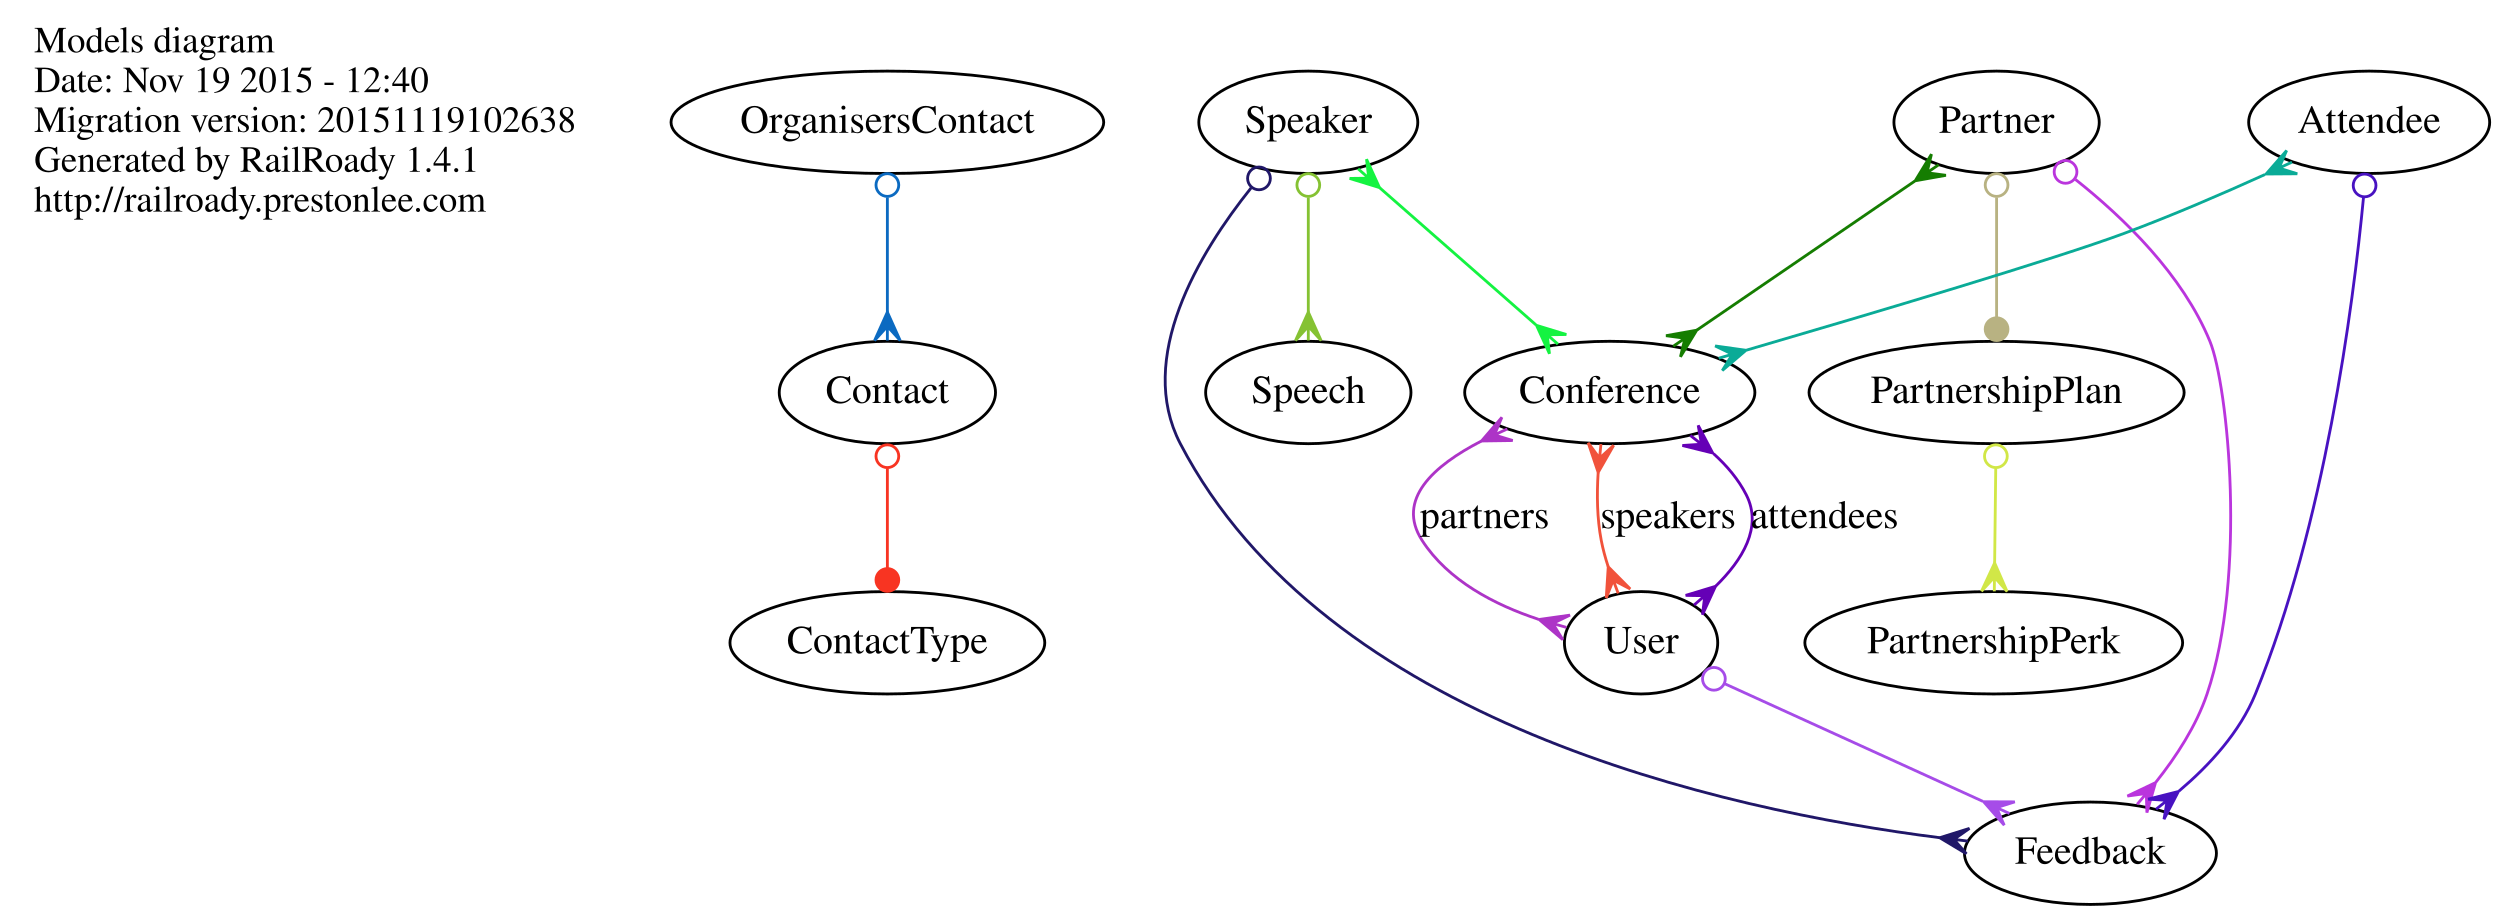
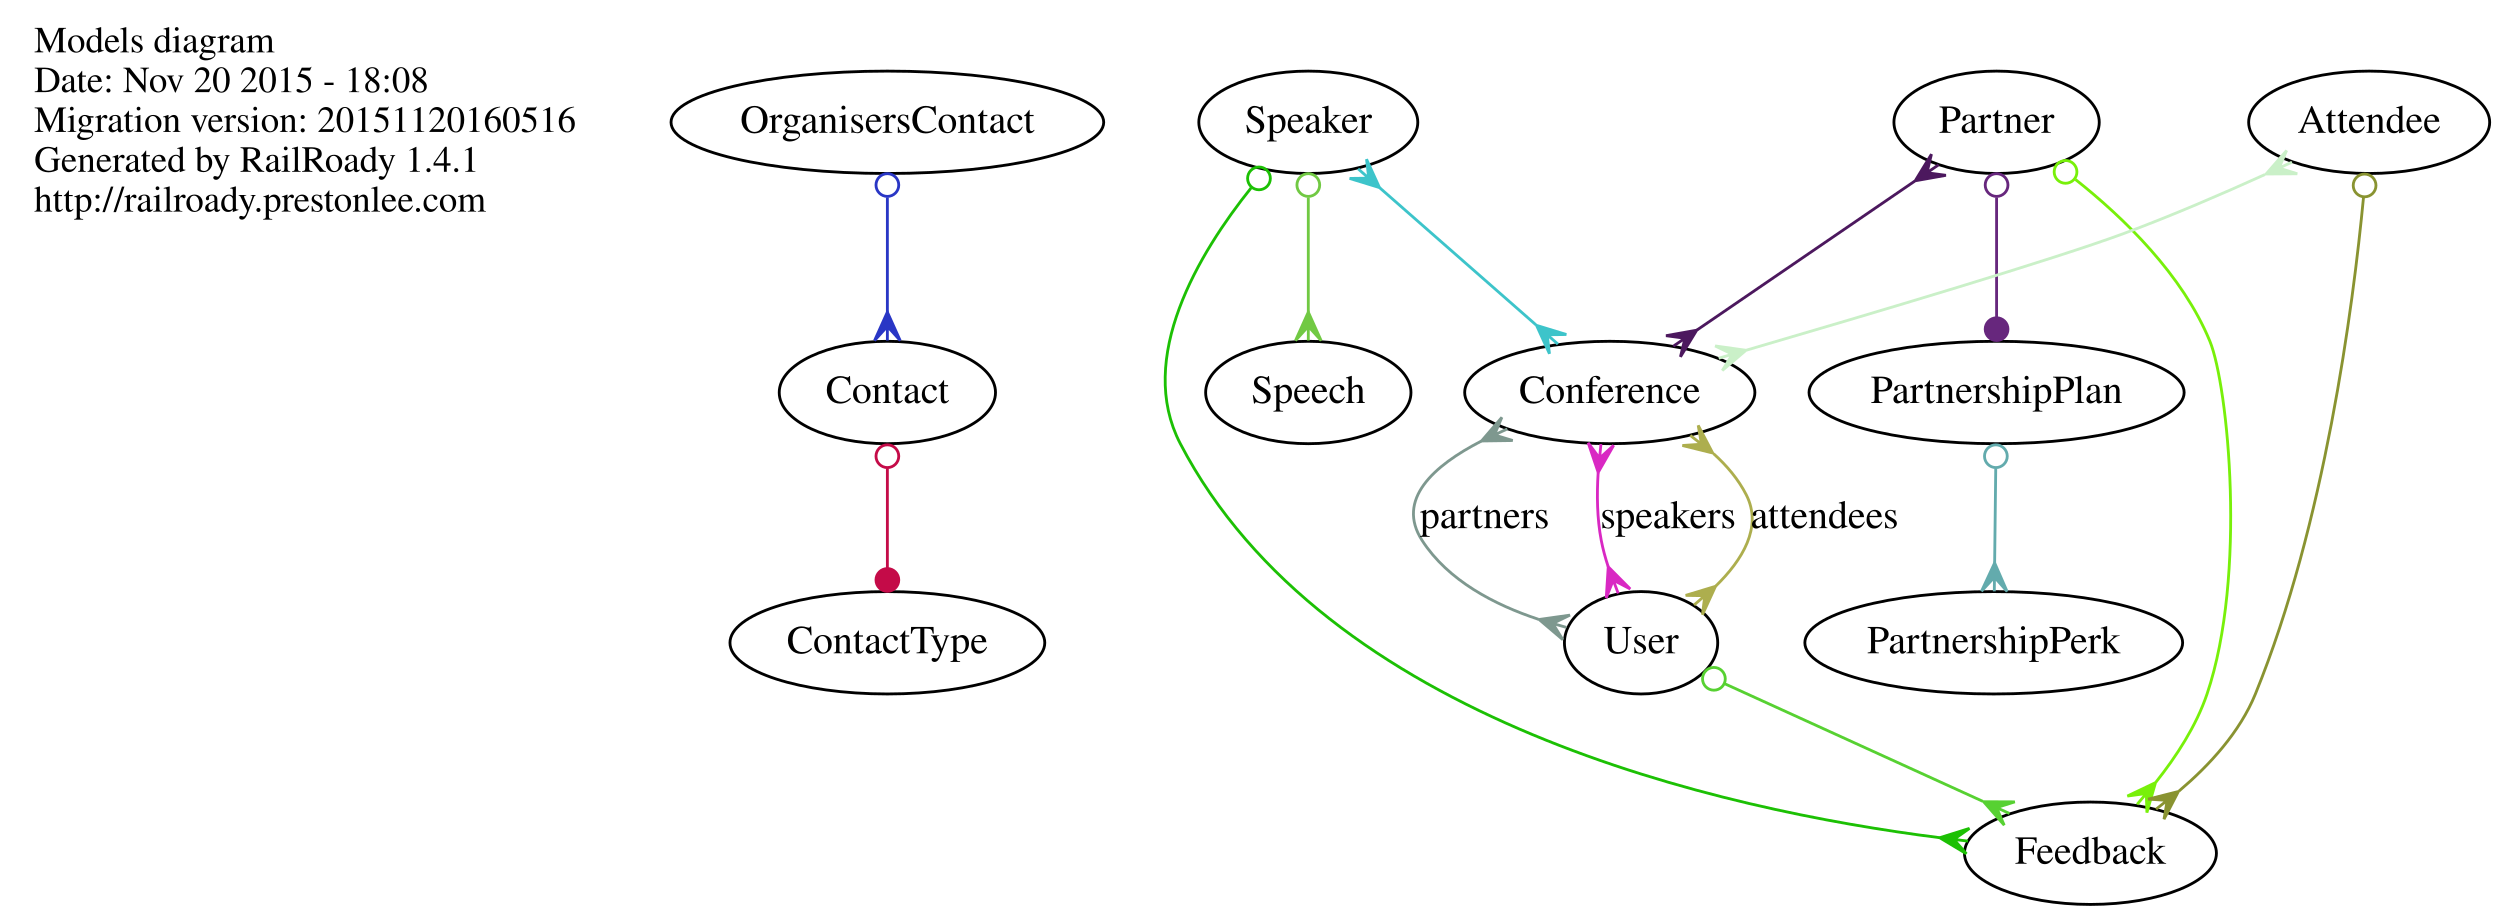
<svg xmlns="http://www.w3.org/2000/svg" width="879pt" height="322pt" viewBox="0.00 0.00 879.00 322.00">
  <g id="graph0" class="graph" transform="scale(1 1) rotate(0) translate(4 318)">
    <polygon fill="none" stroke="none" points="-4,4 -4,-318 875,-318 875,4 -4,4" />
    <g id="node1" class="node">
      <text text-anchor="start" x="8" y="-299.6" font-family="Times,serif" font-size="13.00">Models diagram</text>
-       <text text-anchor="start" x="8" y="-285.6" font-family="Times,serif" font-size="13.00">Date: Nov 19 2015 - 12:40</text>
-       <text text-anchor="start" x="8" y="-271.6" font-family="Times,serif" font-size="13.00">Migration version: 20151119102638</text>
+       <text text-anchor="start" x="8" y="-285.6" font-family="Times,serif" font-size="13.00">Date: Nov 20 2015 - 18:08</text>
+       <text text-anchor="start" x="8" y="-271.6" font-family="Times,serif" font-size="13.00">Migration version: 20151120160516</text>
      <text text-anchor="start" x="8" y="-257.6" font-family="Times,serif" font-size="13.00">Generated by RailRoady 1.4.1</text>
      <text text-anchor="start" x="8" y="-243.6" font-family="Times,serif" font-size="13.00">http://railroady.prestonlee.com</text>
    </g>
    <g id="node2" class="node">
      <ellipse fill="none" stroke="black" cx="308" cy="-92" rx="55.344" ry="18" />
      <text text-anchor="middle" x="308" y="-88.3" font-family="Times,serif" font-size="14.00">ContactType</text>
    </g>
    <g id="node3" class="node">
      <ellipse fill="none" stroke="black" cx="308" cy="-180" rx="38.021" ry="18" />
      <text text-anchor="middle" x="308" y="-176.3" font-family="Times,serif" font-size="14.00">Contact</text>
    </g>
    <g id="edge1" class="edge">
-       <path fill="none" stroke="#f83422" d="M308,-153.339C308,-142.199 308,-129.195 308,-118.117" />
-       <ellipse fill="none" stroke="#f83422" cx="308" cy="-157.597" rx="4" ry="4" />
-       <ellipse fill="#f83422" stroke="#f83422" cx="308" cy="-114.084" rx="4" ry="4" />
+       <path fill="none" stroke="#c40b48" d="M308,-153.339C308,-142.199 308,-129.195 308,-118.117" />
+       <ellipse fill="none" stroke="#c40b48" cx="308" cy="-157.597" rx="4" ry="4" />
+       <ellipse fill="#c40b48" stroke="#c40b48" cx="308" cy="-114.084" rx="4" ry="4" />
    </g>
    <g id="node4" class="node">
      <ellipse fill="none" stroke="black" cx="562" cy="-180" rx="51.019" ry="18" />
      <text text-anchor="middle" x="562" y="-176.3" font-family="Times,serif" font-size="14.00">Conference</text>
    </g>
    <g id="node5" class="node">
      <ellipse fill="none" stroke="black" cx="573" cy="-92" rx="26.949" ry="18" />
      <text text-anchor="middle" x="573" y="-88.3" font-family="Times,serif" font-size="14.00">User</text>
    </g>
    <g id="edge2" class="edge">
-       <path fill="none" stroke="#6500b6" d="M598.492,-158.478C603.127,-154.301 607.215,-149.477 610,-144 615.768,-132.655 608.651,-121.089 599.17,-111.845" />
-       <polygon fill="#6500b6" stroke="#6500b6" points="598.177,-158.725 587.533,-161.36 594.244,-161.812 590.311,-164.9 590.311,-164.9 590.311,-164.9 594.244,-161.812 593.09,-168.439 598.177,-158.725 598.177,-158.725" />
-       <polygon fill="#6500b6" stroke="#6500b6" points="599.169,-111.844 594.591,-101.88 595.401,-108.558 591.633,-105.271 591.633,-105.271 591.633,-105.271 595.401,-108.558 588.675,-108.663 599.169,-111.844 599.169,-111.844" />
+       <path fill="none" stroke="#adae4e" d="M598.492,-158.478C603.127,-154.301 607.215,-149.477 610,-144 615.768,-132.655 608.651,-121.089 599.17,-111.845" />
+       <polygon fill="#adae4e" stroke="#adae4e" points="598.177,-158.725 587.533,-161.36 594.244,-161.812 590.311,-164.9 590.311,-164.9 590.311,-164.9 594.244,-161.812 593.09,-168.439 598.177,-158.725 598.177,-158.725" />
+       <polygon fill="#adae4e" stroke="#adae4e" points="599.169,-111.844 594.591,-101.88 595.401,-108.558 591.633,-105.271 591.633,-105.271 591.633,-105.271 595.401,-108.558 588.675,-108.663 599.169,-111.844 599.169,-111.844" />
      <text text-anchor="middle" x="637.5" y="-132.3" font-family="Times,serif" font-size="14.00">attendees</text>
    </g>
    <g id="edge3" class="edge">
-       <path fill="none" stroke="#ad34c7" d="M516.867,-162.934C499.94,-154.226 486.787,-142.307 496,-128 505.13,-113.821 521.565,-105.32 536.913,-100.256" />
-       <polygon fill="#ad34c7" stroke="#ad34c7" points="516.906,-162.953 524.056,-171.267 521.435,-165.072 525.964,-167.191 525.964,-167.191 525.964,-167.191 521.435,-165.072 527.871,-163.115 516.906,-162.953 516.906,-162.953" />
-       <polygon fill="#ad34c7" stroke="#ad34c7" points="537.15,-100.187 548.008,-101.721 541.952,-98.793 546.754,-97.4 546.754,-97.4 546.754,-97.4 541.952,-98.793 545.499,-93.078 537.15,-100.187 537.15,-100.187" />
+       <path fill="none" stroke="#7e988f" d="M516.867,-162.934C499.94,-154.226 486.787,-142.307 496,-128 505.13,-113.821 521.565,-105.32 536.913,-100.256" />
+       <polygon fill="#7e988f" stroke="#7e988f" points="516.906,-162.953 524.056,-171.267 521.435,-165.072 525.964,-167.191 525.964,-167.191 525.964,-167.191 521.435,-165.072 527.871,-163.115 516.906,-162.953 516.906,-162.953" />
+       <polygon fill="#7e988f" stroke="#7e988f" points="537.15,-100.187 548.008,-101.721 541.952,-98.793 546.754,-97.4 546.754,-97.4 546.754,-97.4 541.952,-98.793 545.499,-93.078 537.15,-100.187 537.15,-100.187" />
      <text text-anchor="middle" x="518" y="-132.3" font-family="Times,serif" font-size="14.00">partners</text>
    </g>
    <g id="edge4" class="edge">
-       <path fill="none" stroke="#f1523b" d="M557.913,-151.838C557.417,-144.086 557.524,-135.664 559,-128 559.587,-124.949 560.438,-121.827 561.435,-118.764" />
-       <polygon fill="#f1523b" stroke="#f1523b" points="557.92,-151.908 554.411,-162.298 558.405,-156.885 558.89,-161.861 558.89,-161.861 558.89,-161.861 558.405,-156.885 563.369,-161.424 557.92,-151.908 557.92,-151.908" />
-       <polygon fill="#f1523b" stroke="#f1523b" points="561.457,-118.705 569.183,-110.924 563.213,-114.024 564.97,-109.343 564.97,-109.343 564.97,-109.343 563.213,-114.024 560.757,-107.762 561.457,-118.705 561.457,-118.705" />
+       <path fill="none" stroke="#d928c3" d="M557.913,-151.838C557.417,-144.086 557.524,-135.664 559,-128 559.587,-124.949 560.438,-121.827 561.435,-118.764" />
+       <polygon fill="#d928c3" stroke="#d928c3" points="557.92,-151.908 554.411,-162.298 558.405,-156.885 558.89,-161.861 558.89,-161.861 558.89,-161.861 558.405,-156.885 563.369,-161.424 557.92,-151.908 557.92,-151.908" />
+       <polygon fill="#d928c3" stroke="#d928c3" points="561.457,-118.705 569.183,-110.924 563.213,-114.024 564.97,-109.343 564.97,-109.343 564.97,-109.343 563.213,-114.024 560.757,-107.762 561.457,-118.705 561.457,-118.705" />
      <text text-anchor="middle" x="582.5" y="-132.3" font-family="Times,serif" font-size="14.00">speakers</text>
    </g>
    <g id="node8" class="node">
      <ellipse fill="none" stroke="black" cx="731" cy="-18" rx="44.295" ry="18" />
      <text text-anchor="middle" x="731" y="-14.3" font-family="Times,serif" font-size="14.00">Feedback</text>
    </g>
    <g id="edge5" class="edge">
-       <path fill="none" stroke="#a64ce8" d="M602.27,-77.662C627.876,-65.993 665.228,-48.972 693.109,-36.267" />
-       <ellipse fill="none" stroke="#a64ce8" cx="598.609" cy="-79.33" rx="4" ry="4" />
-       <polygon fill="#a64ce8" stroke="#a64ce8" points="693.442,-36.115 704.408,-36.063 697.992,-34.042 702.542,-31.968 702.542,-31.968 702.542,-31.968 697.992,-34.042 700.676,-27.873 693.442,-36.115 693.442,-36.115" />
+       <path fill="none" stroke="#57d132" d="M602.27,-77.662C627.876,-65.993 665.228,-48.972 693.109,-36.267" />
+       <ellipse fill="none" stroke="#57d132" cx="598.609" cy="-79.33" rx="4" ry="4" />
+       <polygon fill="#57d132" stroke="#57d132" points="693.442,-36.115 704.408,-36.063 697.992,-34.042 702.542,-31.968 702.542,-31.968 702.542,-31.968 697.992,-34.042 700.676,-27.873 693.442,-36.115 693.442,-36.115" />
    </g>
    <g id="node6" class="node">
      <ellipse fill="none" stroke="black" cx="456" cy="-275" rx="38.495" ry="18" />
      <text text-anchor="middle" x="456" y="-271.3" font-family="Times,serif" font-size="14.00">Speaker</text>
    </g>
    <g id="edge7" class="edge">
-       <path fill="none" stroke="#14f341" d="M481.029,-252.041C497.578,-237.521 519.226,-218.528 535.975,-203.834" />
-       <polygon fill="#14f341" stroke="#14f341" points="481.021,-252.048 470.536,-255.26 477.262,-255.345 473.504,-258.643 473.504,-258.643 473.504,-258.643 477.262,-255.345 476.472,-262.026 481.021,-252.048 481.021,-252.048" />
-       <polygon fill="#14f341" stroke="#14f341" points="536.242,-203.599 546.727,-200.386 540.001,-200.301 543.759,-197.004 543.759,-197.004 543.759,-197.004 540.001,-200.301 540.791,-193.621 536.242,-203.599 536.242,-203.599" />
+       <path fill="none" stroke="#3dc4ca" d="M481.029,-252.041C497.578,-237.521 519.226,-218.528 535.975,-203.834" />
+       <polygon fill="#3dc4ca" stroke="#3dc4ca" points="481.021,-252.048 470.536,-255.26 477.262,-255.345 473.504,-258.643 473.504,-258.643 473.504,-258.643 477.262,-255.345 476.472,-262.026 481.021,-252.048 481.021,-252.048" />
+       <polygon fill="#3dc4ca" stroke="#3dc4ca" points="536.242,-203.599 546.727,-200.386 540.001,-200.301 543.759,-197.004 543.759,-197.004 543.759,-197.004 540.001,-200.301 540.791,-193.621 536.242,-203.599 536.242,-203.599" />
    </g>
    <g id="edge6" class="edge">
-       <path fill="none" stroke="#201768" d="M435.909,-251.967C417.498,-228.961 395.306,-192.104 411,-162 461.949,-64.272 600.98,-33.25 677.957,-23.463" />
-       <ellipse fill="none" stroke="#201768" cx="438.656" cy="-255.277" rx="4" ry="4" />
-       <polygon fill="#201768" stroke="#201768" points="678.007,-23.457 688.471,-26.737 682.972,-22.863 687.936,-22.269 687.936,-22.269 687.936,-22.269 682.972,-22.863 687.402,-17.801 678.007,-23.457 678.007,-23.457" />
+       <path fill="none" stroke="#1cc004" d="M435.909,-251.967C417.498,-228.961 395.306,-192.104 411,-162 461.949,-64.272 600.98,-33.25 677.957,-23.463" />
+       <ellipse fill="none" stroke="#1cc004" cx="438.656" cy="-255.277" rx="4" ry="4" />
+       <polygon fill="#1cc004" stroke="#1cc004" points="678.007,-23.457 688.471,-26.737 682.972,-22.863 687.936,-22.269 687.936,-22.269 687.936,-22.269 682.972,-22.863 687.402,-17.801 678.007,-23.457 678.007,-23.457" />
    </g>
    <g id="node13" class="node">
      <ellipse fill="none" stroke="black" cx="456" cy="-180" rx="36.096" ry="18" />
      <text text-anchor="middle" x="456" y="-176.3" font-family="Times,serif" font-size="14.00">Speech</text>
    </g>
    <g id="edge8" class="edge">
-       <path fill="none" stroke="#85c233" d="M456,-248.562C456,-236.078 456,-221.025 456,-208.299" />
-       <ellipse fill="none" stroke="#85c233" cx="456" cy="-252.942" rx="4" ry="4" />
-       <polygon fill="#85c233" stroke="#85c233" points="456,-208.264 460.5,-198.264 456,-203.264 456,-198.264 456,-198.264 456,-198.264 456,-203.264 451.5,-198.264 456,-208.264 456,-208.264" />
+       <path fill="none" stroke="#71c943" d="M456,-248.562C456,-236.078 456,-221.025 456,-208.299" />
+       <ellipse fill="none" stroke="#71c943" cx="456" cy="-252.942" rx="4" ry="4" />
+       <polygon fill="#71c943" stroke="#71c943" points="456,-208.264 460.5,-198.264 456,-203.264 456,-198.264 456,-198.264 456,-198.264 456,-203.264 451.5,-198.264 456,-208.264 456,-208.264" />
    </g>
    <g id="node7" class="node">
      <ellipse fill="none" stroke="black" cx="698" cy="-180" rx="65.942" ry="18" />
      <text text-anchor="middle" x="698" y="-176.3" font-family="Times,serif" font-size="14.00">PartnershipPlan</text>
    </g>
    <g id="node11" class="node">
      <ellipse fill="none" stroke="black" cx="697" cy="-92" rx="66.416" ry="18" />
      <text text-anchor="middle" x="697" y="-88.3" font-family="Times,serif" font-size="14.00">PartnershipPerk</text>
    </g>
    <g id="edge9" class="edge">
-       <path fill="none" stroke="#d1e747" d="M697.702,-153.339C697.58,-142.855 697.439,-130.718 697.315,-120.091" />
-       <ellipse fill="none" stroke="#d1e747" cx="697.751" cy="-157.597" rx="4" ry="4" />
-       <polygon fill="#d1e747" stroke="#d1e747" points="697.315,-120.083 701.698,-110.032 697.257,-115.084 697.199,-110.084 697.199,-110.084 697.199,-110.084 697.257,-115.084 692.699,-110.136 697.315,-120.083 697.315,-120.083" />
+       <path fill="none" stroke="#63abad" d="M697.702,-153.339C697.58,-142.855 697.439,-130.718 697.315,-120.091" />
+       <ellipse fill="none" stroke="#63abad" cx="697.751" cy="-157.597" rx="4" ry="4" />
+       <polygon fill="#63abad" stroke="#63abad" points="697.315,-120.083 701.698,-110.032 697.257,-115.084 697.199,-110.084 697.199,-110.084 697.199,-110.084 697.257,-115.084 692.699,-110.136 697.315,-120.083 697.315,-120.083" />
    </g>
    <g id="node9" class="node">
      <ellipse fill="none" stroke="black" cx="308" cy="-275" rx="76.065" ry="18" />
      <text text-anchor="middle" x="308" y="-271.3" font-family="Times,serif" font-size="14.00">OrganisersContact</text>
    </g>
    <g id="edge10" class="edge">
-       <path fill="none" stroke="#0b6ac1" d="M308,-248.562C308,-236.078 308,-221.025 308,-208.299" />
-       <ellipse fill="none" stroke="#0b6ac1" cx="308" cy="-252.942" rx="4" ry="4" />
-       <polygon fill="#0b6ac1" stroke="#0b6ac1" points="308,-208.264 312.5,-198.264 308,-203.264 308,-198.264 308,-198.264 308,-198.264 308,-203.264 303.5,-198.264 308,-208.264 308,-208.264" />
+       <path fill="none" stroke="#2936c5" d="M308,-248.562C308,-236.078 308,-221.025 308,-208.299" />
+       <ellipse fill="none" stroke="#2936c5" cx="308" cy="-252.942" rx="4" ry="4" />
+       <polygon fill="#2936c5" stroke="#2936c5" points="308,-208.264 312.5,-198.264 308,-203.264 308,-198.264 308,-198.264 308,-198.264 308,-203.264 303.5,-198.264 308,-208.264 308,-208.264" />
    </g>
    <g id="node10" class="node">
      <ellipse fill="none" stroke="black" cx="698" cy="-275" rx="36.096" ry="18" />
      <text text-anchor="middle" x="698" y="-271.3" font-family="Times,serif" font-size="14.00">Partner</text>
    </g>
    <g id="edge12" class="edge">
-       <path fill="none" stroke="#157d01" d="M669.176,-254.29C646.709,-238.926 615.582,-217.64 592.66,-201.966" />
-       <polygon fill="#157d01" stroke="#157d01" points="669.385,-254.432 675.099,-263.792 673.512,-257.255 677.639,-260.077 677.639,-260.077 677.639,-260.077 673.512,-257.255 680.18,-256.362 669.385,-254.432 669.385,-254.432" />
-       <polygon fill="#157d01" stroke="#157d01" points="592.566,-201.902 586.851,-192.542 588.439,-199.079 584.311,-196.257 584.311,-196.257 584.311,-196.257 588.439,-199.079 581.771,-199.972 592.566,-201.902 592.566,-201.902" />
+       <path fill="none" stroke="#4c185e" d="M669.176,-254.29C646.709,-238.926 615.582,-217.64 592.66,-201.966" />
+       <polygon fill="#4c185e" stroke="#4c185e" points="669.385,-254.432 675.099,-263.792 673.512,-257.255 677.639,-260.077 677.639,-260.077 677.639,-260.077 673.512,-257.255 680.18,-256.362 669.385,-254.432 669.385,-254.432" />
+       <polygon fill="#4c185e" stroke="#4c185e" points="592.566,-201.902 586.851,-192.542 588.439,-199.079 584.311,-196.257 584.311,-196.257 584.311,-196.257 588.439,-199.079 581.771,-199.972 592.566,-201.902 592.566,-201.902" />
    </g>
    <g id="edge13" class="edge">
-       <path fill="none" stroke="#b8b282" d="M698,-248.562C698,-235.454 698,-219.513 698,-206.408" />
-       <ellipse fill="none" stroke="#b8b282" cx="698" cy="-252.942" rx="4" ry="4" />
-       <ellipse fill="#b8b282" stroke="#b8b282" cx="698" cy="-202.264" rx="4" ry="4" />
+       <path fill="none" stroke="#67277d" d="M698,-248.562C698,-235.454 698,-219.513 698,-206.408" />
+       <ellipse fill="none" stroke="#67277d" cx="698" cy="-252.942" rx="4" ry="4" />
+       <ellipse fill="#67277d" stroke="#67277d" cx="698" cy="-202.264" rx="4" ry="4" />
    </g>
    <g id="edge11" class="edge">
-       <path fill="none" stroke="#ba35dd" d="M725.698,-254.918C742.875,-241.301 763.433,-221.316 773,-198 779.377,-182.459 786.074,-115.635 772,-74 768.204,-62.77 761.162,-51.959 753.972,-42.938" />
-       <ellipse fill="none" stroke="#ba35dd" cx="722.245" cy="-257.564" rx="4" ry="4" />
-       <polygon fill="#ba35dd" stroke="#ba35dd" points="753.879,-42.828 750.85,-32.288 750.648,-39.012 747.416,-35.196 747.416,-35.196 747.416,-35.196 750.648,-39.012 743.982,-38.104 753.879,-42.828 753.879,-42.828" />
+       <path fill="none" stroke="#78f00a" d="M725.698,-254.918C742.875,-241.301 763.433,-221.316 773,-198 779.377,-182.459 786.074,-115.635 772,-74 768.204,-62.77 761.162,-51.959 753.972,-42.938" />
+       <ellipse fill="none" stroke="#78f00a" cx="722.245" cy="-257.564" rx="4" ry="4" />
+       <polygon fill="#78f00a" stroke="#78f00a" points="753.879,-42.828 750.85,-32.288 750.648,-39.012 747.416,-35.196 747.416,-35.196 747.416,-35.196 750.648,-39.012 743.982,-38.104 753.879,-42.828 753.879,-42.828" />
    </g>
    <g id="node12" class="node">
      <ellipse fill="none" stroke="black" cx="829" cy="-275" rx="42.37" ry="18" />
      <text text-anchor="middle" x="829" y="-271.3" font-family="Times,serif" font-size="14.00">Attendee</text>
    </g>
    <g id="edge15" class="edge">
-       <path fill="none" stroke="#0aab97" d="M792.348,-256.633C777.236,-249.781 759.444,-242.106 743,-236 718.598,-226.939 655.021,-208.013 610.138,-194.911" />
-       <polygon fill="#0aab97" stroke="#0aab97" points="792.76,-256.822 799.973,-265.082 797.305,-258.907 801.849,-260.992 801.849,-260.992 801.849,-260.992 797.305,-258.907 803.726,-256.902 792.76,-256.822 792.76,-256.822" />
-       <polygon fill="#0aab97" stroke="#0aab97" points="609.901,-194.843 601.558,-187.725 605.1,-193.444 600.3,-192.046 600.3,-192.046 600.3,-192.046 605.1,-193.444 599.041,-196.366 609.901,-194.843 609.901,-194.843" />
+       <path fill="none" stroke="#caf0c8" d="M792.348,-256.633C777.236,-249.781 759.444,-242.106 743,-236 718.598,-226.939 655.021,-208.013 610.138,-194.911" />
+       <polygon fill="#caf0c8" stroke="#caf0c8" points="792.76,-256.822 799.973,-265.082 797.305,-258.907 801.849,-260.992 801.849,-260.992 801.849,-260.992 797.305,-258.907 803.726,-256.902 792.76,-256.822 792.76,-256.822" />
+       <polygon fill="#caf0c8" stroke="#caf0c8" points="609.901,-194.843 601.558,-187.725 605.1,-193.444 600.3,-192.046 600.3,-192.046 600.3,-192.046 605.1,-193.444 599.041,-196.366 609.901,-194.843 609.901,-194.843" />
    </g>
    <g id="edge14" class="edge">
-       <path fill="none" stroke="#4812c1" d="M827.014,-248.628C823.299,-209.773 813.345,-133.754 789,-74 783.534,-60.584 772.882,-48.965 762.182,-39.907" />
-       <ellipse fill="none" stroke="#4812c1" cx="827.392" cy="-252.799" rx="4" ry="4" />
-       <polygon fill="#4812c1" stroke="#4812c1" points="761.917,-39.697 756.867,-29.963 757.996,-36.594 754.075,-33.492 754.075,-33.492 754.075,-33.492 757.996,-36.594 751.282,-37.021 761.917,-39.697 761.917,-39.697" />
+       <path fill="none" stroke="#899331" d="M827.014,-248.628C823.299,-209.773 813.345,-133.754 789,-74 783.534,-60.584 772.882,-48.965 762.182,-39.907" />
+       <ellipse fill="none" stroke="#899331" cx="827.392" cy="-252.799" rx="4" ry="4" />
+       <polygon fill="#899331" stroke="#899331" points="761.917,-39.697 756.867,-29.963 757.996,-36.594 754.075,-33.492 754.075,-33.492 754.075,-33.492 757.996,-36.594 751.282,-37.021 761.917,-39.697 761.917,-39.697" />
    </g>
  </g>
</svg>
